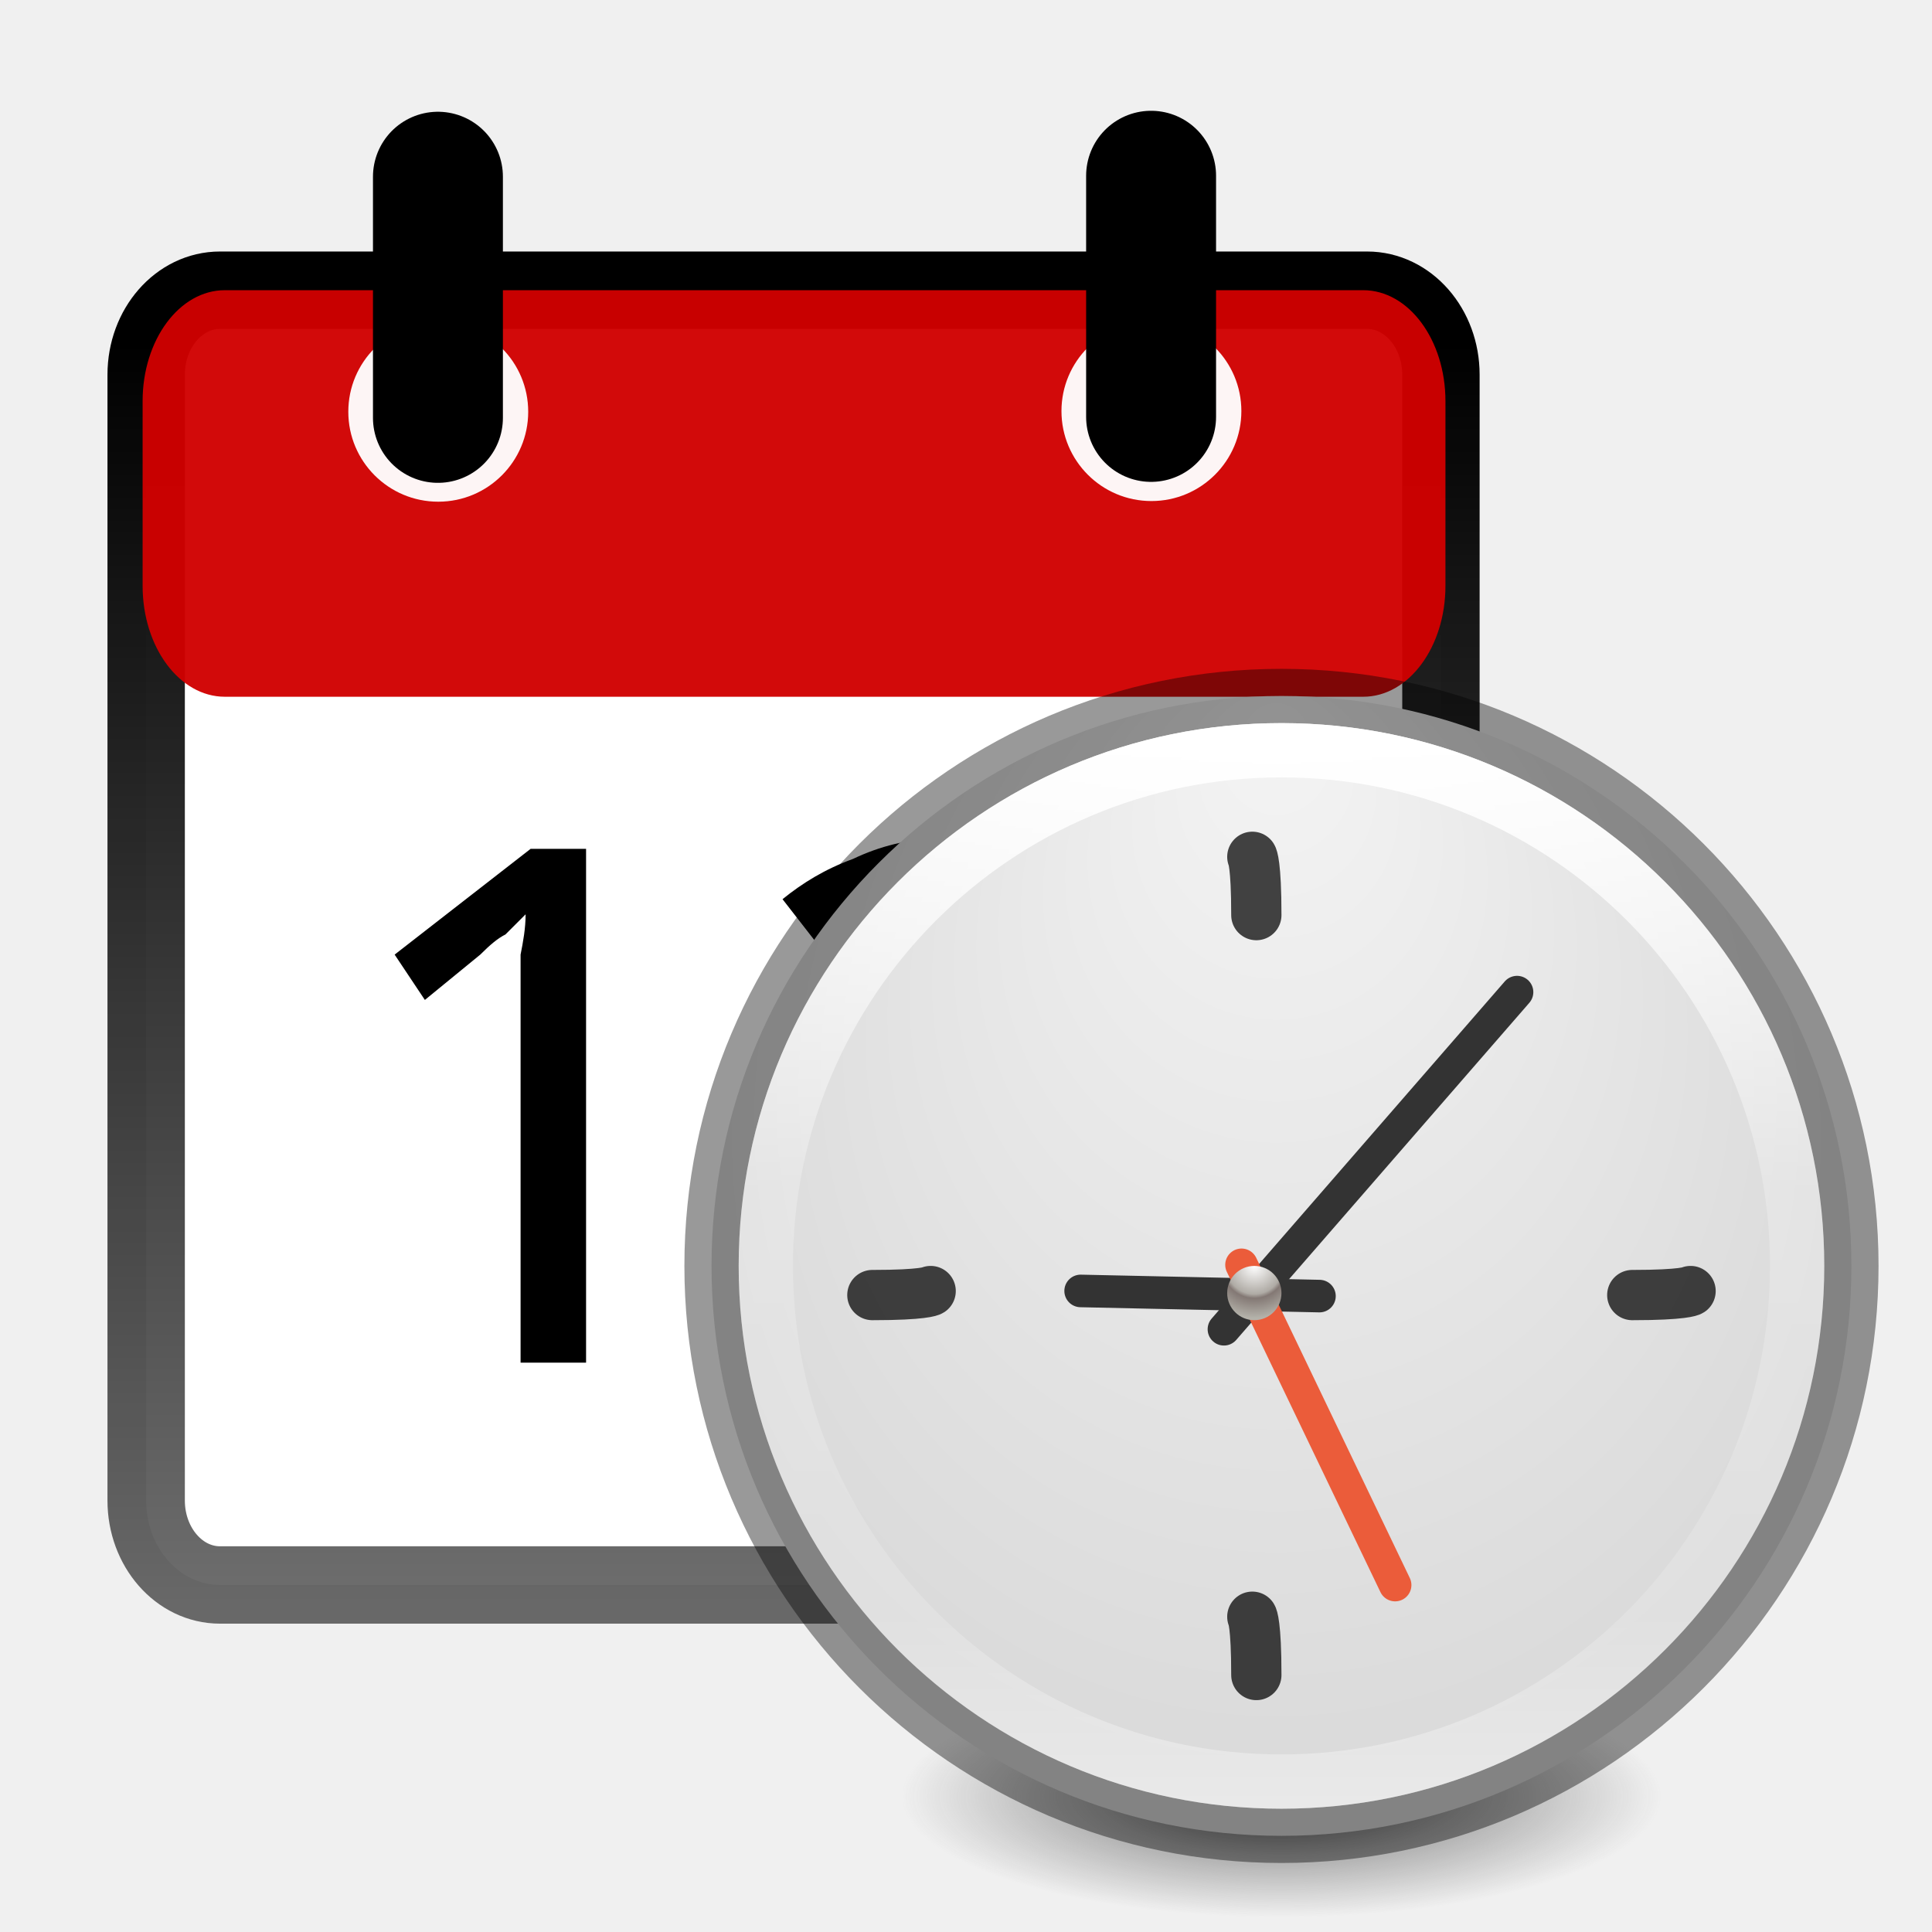
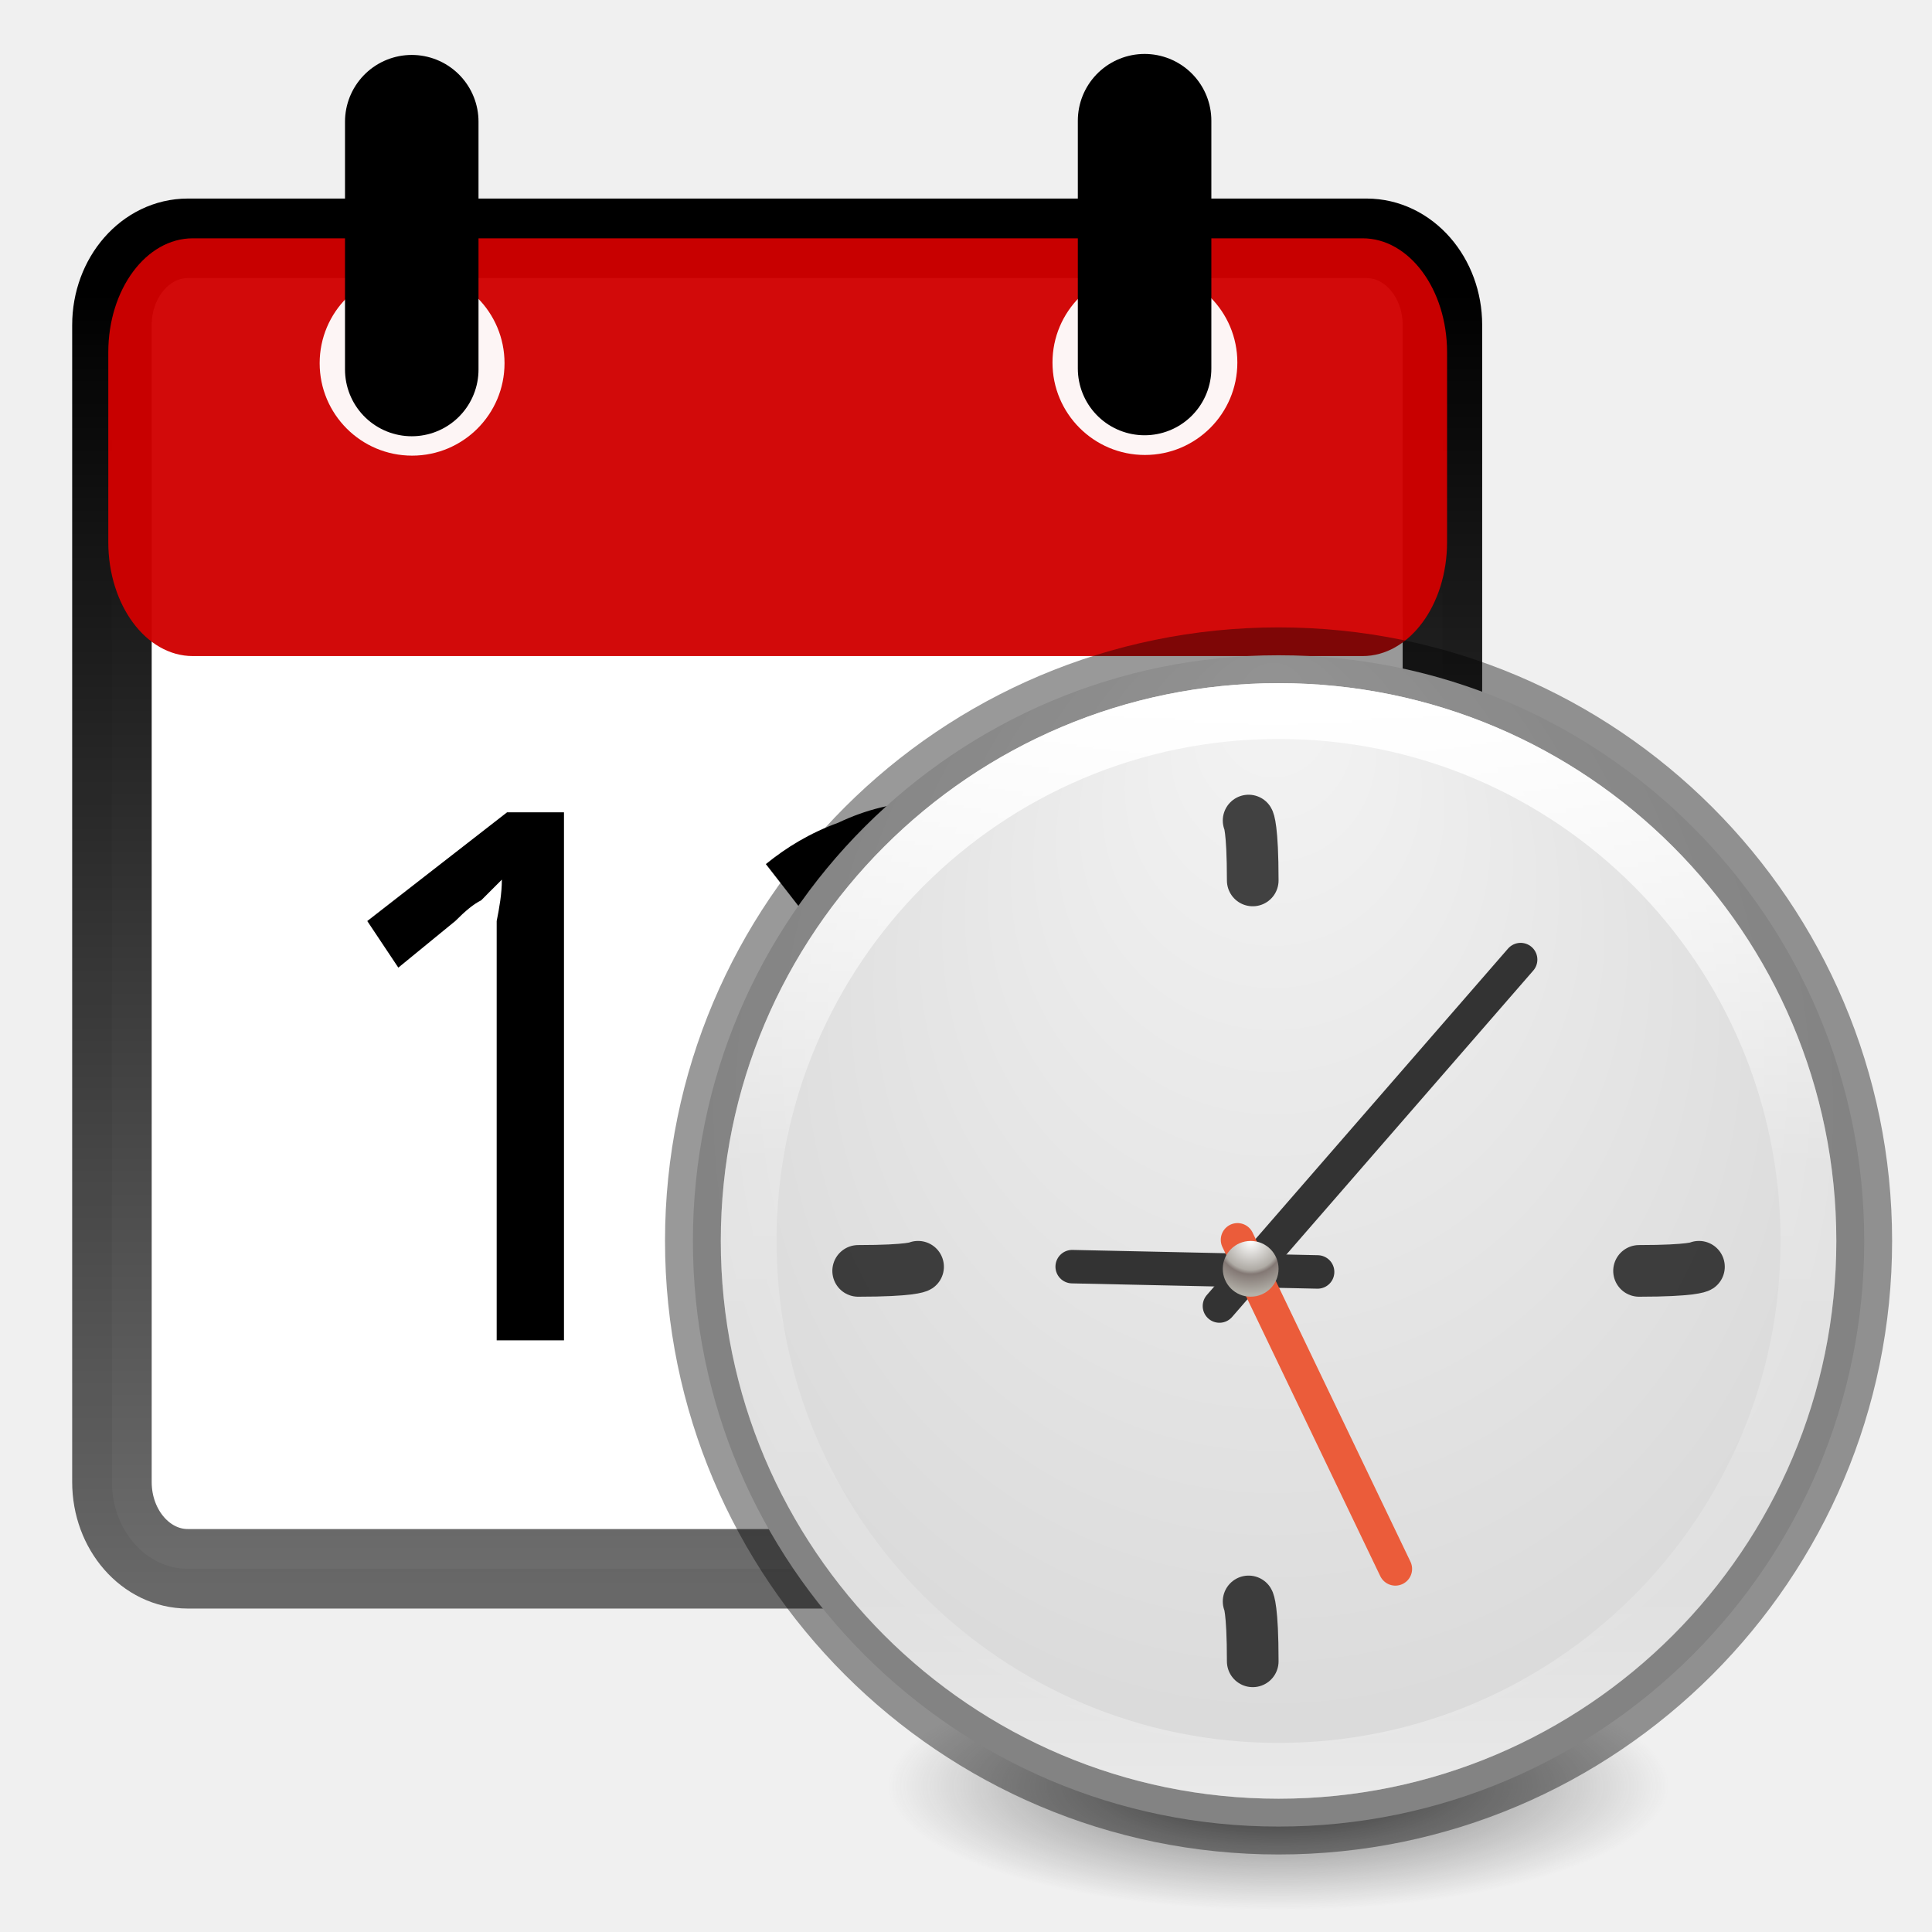
- <svg xmlns="http://www.w3.org/2000/svg" xmlns:xlink="http://www.w3.org/1999/xlink" width="24" height="24" viewBox="0 0 6.35 6.35" version="1.1" id="svg8">
+ <svg xmlns="http://www.w3.org/2000/svg" xmlns:xlink="http://www.w3.org/1999/xlink" width="48" height="48" viewBox="0 0 12.7 12.7" version="1.1" id="svg8">
  <defs id="defs2">
    <linearGradient id="linearGradient1197">
      <stop style="stop-color:#000000;stop-opacity:1" offset="0" id="stop1193" />
      <stop style="stop-color:#000000;stop-opacity:0.564" offset="1" id="stop1195" />
    </linearGradient>
    <linearGradient id="linearGradient918">
      <stop id="stop914" style="stop-color:#000000;stop-opacity:0.863" offset="0" />
      <stop id="stop916" style="stop-color:#000000;stop-opacity:0.447" offset="1" />
    </linearGradient>
    <linearGradient gradientTransform="matrix(0.4871795,0,0,0.4871795,0.1139532,8.501652)" gradientUnits="userSpaceOnUse" xlink:href="#linearGradient3996" id="linearGradient2901" y2="26.091" x2="24.398" y1="3.602" x1="24.398" />
    <linearGradient id="linearGradient3996">
      <stop offset="0" style="stop-color:#ffffff;stop-opacity:1" id="stop3998" />
      <stop offset="1" style="stop-color:#ffffff;stop-opacity:0" id="stop4000" />
    </linearGradient>
    <radialGradient gradientTransform="matrix(0,0.9625441,-1.443518,1.4359325e-8,31.26078,-2.799604)" gradientUnits="userSpaceOnUse" xlink:href="#linearGradient3268" id="radialGradient2904" fy="12.08" fx="27.412" r="18" cy="12.08" cx="27.412" />
    <linearGradient id="linearGradient3268">
      <stop offset="0" style="stop-color:#ffffff;stop-opacity:1" id="stop3270" />
      <stop offset="1" style="stop-color:#d8d8d8;stop-opacity:1" id="stop3272" />
    </linearGradient>
    <linearGradient gradientTransform="matrix(0.5757576,0,0,0.5757576,-1.818181,6.181819)" gradientUnits="userSpaceOnUse" xlink:href="#linearGradient2480" id="linearGradient2906" y2="40.32" x2="29.05" y1="7.028" x1="29.05" />
    <linearGradient id="linearGradient2480">
      <stop offset="0" style="stop-color:#3d3e40;stop-opacity:1" id="stop2482" />
      <stop offset="1" style="stop-color:#4e4e4e;stop-opacity:1" id="stop2484" />
    </linearGradient>
    <radialGradient gradientTransform="matrix(0.4882272,0,0,0.4882271,0.2828355,8.282626)" gradientUnits="userSpaceOnUse" xlink:href="#linearGradient3334-995-903-143-677-209-356-728" id="radialGradient2909" fy="24.003" fx="24.012" r="21" cy="24.003" cx="24.012" />
    <linearGradient id="linearGradient3334-995-903-143-677-209-356-728">
      <stop offset="0" style="stop-color:#808080;stop-opacity:1" id="stop5026" />
      <stop offset="0.873" style="stop-color:#6d6d6d;stop-opacity:1" id="stop5028" />
      <stop offset="1" style="stop-color:#4f5053;stop-opacity:1" id="stop5030" />
    </linearGradient>
    <linearGradient gradientTransform="matrix(0.5121951,0,0,0.5121951,-0.292683,7.707317)" gradientUnits="userSpaceOnUse" xlink:href="#linearGradient3227" id="linearGradient2911" y2="45.184" x2="7.554" y1="3" x1="7.554" />
    <linearGradient id="linearGradient3227">
      <stop offset="0" style="stop-color:#4d4d4d;stop-opacity:1" id="stop3229" />
      <stop offset="1" style="stop-color:#333333;stop-opacity:1" id="stop3231" />
    </linearGradient>
    <linearGradient id="linearGradient8838">
      <stop offset="0" style="stop-color:#000000;stop-opacity:1" id="stop8840" />
      <stop offset="1" style="stop-color:#000000;stop-opacity:0" id="stop8842" />
    </linearGradient>
    <radialGradient gradientTransform="matrix(1.035297,0,0,0.3599113,-52.83544,26.51134)" gradientUnits="userSpaceOnUse" xlink:href="#linearGradient8838" id="radialGradient3734" fy="4.625" fx="62.625" r="10.625" cy="4.625" cx="62.625" />
    <radialGradient r="20" fy="8.626" fx="0.304" cy="8.626" cx="15.026" gradientTransform="matrix(-4.7487238e-8,0.780378,-0.7352292,-5.3751304e-8,20.71241,0.1839955)" gradientUnits="userSpaceOnUse" id="radialGradient4949" xlink:href="#linearGradient2867-449-88-871-390-598-476-591-434-148-57-177-641-289-620-227-114-444-680-744-4-8-69-5-4-8-426-2-9-1-4-965-2" />
    <linearGradient id="linearGradient2867-449-88-871-390-598-476-591-434-148-57-177-641-289-620-227-114-444-680-744-4-8-69-5-4-8-426-2-9-1-4-965-2">
      <stop offset="0" style="stop-color:#f4f4f4;stop-opacity:1" id="stop4036-1" />
      <stop offset="1" style="stop-color:#d0d0d0;stop-opacity:1" id="stop4040-2" />
    </linearGradient>
    <radialGradient xlink:href="#linearGradient2867-449-88-871-390-598-476-591-434-148-57-177-641-289-620-227-114-444-680-744-4-8-69-5-4-8-426-2-9-1-4-965-2" id="radialGradient3228-8" gradientUnits="userSpaceOnUse" gradientTransform="matrix(-4.7487238e-8,0.780378,-0.7352292,-5.3751304e-8,22.2126,1.684189)" cx="15.026" cy="8.626" fx="0.304" fy="8.626" r="20" />
    <linearGradient id="linearGradient3820-7-2-2">
      <stop id="stop3822-2-6-36" style="stop-color:#3d3d3d;stop-opacity:1" offset="0" />
      <stop id="stop3864-8-7-6" style="stop-color:#686868;stop-opacity:0.498" offset="0.5" />
      <stop id="stop3824-1-2-4" style="stop-color:#686868;stop-opacity:0" offset="1" />
    </linearGradient>
    <linearGradient id="linearGradient2867-449-88-871-390-598-476-591-434-148-57-177-641-289-620-227-114-444-680-744-4-8-69-5-4-8-426-2-9-1-4-965">
      <stop offset="0" style="stop-color:#f4f4f4;stop-opacity:1" id="stop4036" />
      <stop offset="1" style="stop-color:#dadada;stop-opacity:1;" id="stop4040" />
    </linearGradient>
    <linearGradient id="linearGradient4806-9">
      <stop id="stop4808-49" style="stop-color:#ffffff;stop-opacity:1" offset="0" />
      <stop id="stop4810-05" style="stop-color:#ffffff;stop-opacity:0.235" offset="0.424" />
      <stop id="stop4812-6" style="stop-color:#ffffff;stop-opacity:0.157" offset="0.821" />
      <stop id="stop4814-7" style="stop-color:#ffffff;stop-opacity:0.392" offset="1" />
    </linearGradient>
    <linearGradient id="linearGradient4119">
      <stop style="stop-color:#ffffff;stop-opacity:1" offset="0" id="stop4121" />
      <stop id="stop4148" offset="0.54" style="stop-color:#afaba5;stop-opacity:1" />
      <stop id="stop4146" offset="0.62" style="stop-color:#837874;stop-opacity:1" />
      <stop style="stop-color:#b4b2aa;stop-opacity:1" offset="1" id="stop4123" />
    </linearGradient>
    <linearGradient y2="40.496" x2="71.204" y1="15.369" x1="71.204" gradientTransform="matrix(0.7756246,0,0,0.7756249,-43.98157,-9.614261)" gradientUnits="userSpaceOnUse" id="linearGradient3097" xlink:href="#linearGradient4806-9" />
    <radialGradient r="20" fy="8.626" fx="0.304" cy="8.626" cx="15.026" gradientTransform="matrix(-3.4387768e-8,0.5651088,-0.5324144,-3.8923876e-8,16.49884,1.63324)" gradientUnits="userSpaceOnUse" id="radialGradient3105" xlink:href="#linearGradient2867-449-88-871-390-598-476-591-434-148-57-177-641-289-620-227-114-444-680-744-4-8-69-5-4-8-426-2-9-1-4-965" />
    <radialGradient r="62.769" fy="186.171" fx="99.157" cy="186.171" cx="99.157" gradientTransform="matrix(0.1115198,0,0,0.03548359,0.942029,15.16673)" gradientUnits="userSpaceOnUse" id="radialGradient3108" xlink:href="#linearGradient3820-7-2-2" />
    <radialGradient r="0.626" fy="15.377" fx="16" cy="15.377" cx="16" gradientTransform="matrix(0,1.913162,-1.913165,0,45.41917,-15.23337)" gradientUnits="userSpaceOnUse" id="radialGradient3110" xlink:href="#linearGradient4119" />
    <linearGradient y2="26.091" x2="24.398" y1="3.602" x1="24.398" gradientTransform="matrix(0.4871795,0,0,0.4871795,-25.88605,0.5016521)" gradientUnits="userSpaceOnUse" id="linearGradient3140" xlink:href="#linearGradient3996" />
    <radialGradient r="18" fy="12.08" fx="27.412" cy="12.08" cx="27.412" gradientTransform="matrix(0,0.9625441,-1.443518,1.4359325e-8,5.260776,-10.7996)" gradientUnits="userSpaceOnUse" id="radialGradient3143" xlink:href="#linearGradient3268" />
    <linearGradient y2="40.32" x2="29.05" y1="7.028" x1="29.05" gradientTransform="matrix(0.5757576,0,0,0.5757576,-27.81818,-1.818181)" gradientUnits="userSpaceOnUse" id="linearGradient3145" xlink:href="#linearGradient2480" />
    <radialGradient r="21" fy="24.003" fx="24.012" cy="24.003" cx="24.012" gradientTransform="matrix(0.4882272,0,0,0.4882271,-25.71716,0.2826265)" gradientUnits="userSpaceOnUse" id="radialGradient3148" xlink:href="#linearGradient3334-995-903-143-677-209-356-728" />
    <linearGradient y2="45.184" x2="7.554" y1="3" x1="7.554" gradientTransform="matrix(0.5121951,0,0,0.5121951,-26.29268,-0.2926835)" gradientUnits="userSpaceOnUse" id="linearGradient3150" xlink:href="#linearGradient3227" />
    <radialGradient r="10.625" fy="4.625" fx="62.625" cy="4.625" cx="62.625" gradientTransform="matrix(1.035297,0,0,0.3599113,-78.83545,18.51134)" gradientUnits="userSpaceOnUse" id="radialGradient3153" xlink:href="#linearGradient8838" />
    <linearGradient xlink:href="#linearGradient1197" id="linearGradient1199" x1="6.267" y1="284.748" x2="6.267" y2="292.979" gradientUnits="userSpaceOnUse" gradientTransform="matrix(0.4804129,0,0,0.4804129,0.9722603,153.2324)" />
  </defs>
-   <g id="layer1" transform="translate(0,-290.65)">
-     <g id="g1171" transform="matrix(1.059659,0,0,1.059659,-1.629388,-15.55424)">
-       <rect style="opacity:1;fill:#ffffff;fill-opacity:1;fill-rule:nonzero;stroke:url(#linearGradient1199);stroke-width:0.24;stroke-linecap:round;stroke-linejoin:miter;stroke-miterlimit:4;stroke-dasharray:none;stroke-opacity:1" id="rect1191" width="4.016" height="4.016" x="1.991" y="289.865" rx="0.229" ry="0.262" />
-       <rect ry="0.344" rx="0.255" y="289.865" x="1.98" height="1.261" width="4.041" id="rect840" style="opacity:0.96;fill:#d00000;fill-opacity:1;fill-rule:nonzero;stroke:none;stroke-width:0.229;stroke-linecap:round;stroke-linejoin:miter;stroke-miterlimit:4;stroke-dasharray:none;stroke-opacity:1" />
-       <circle r="0.279" cy="290.242" cx="2.897" id="path814" style="opacity:0.96;fill:#ffffff;fill-opacity:1;fill-rule:nonzero;stroke:none;stroke-width:0.173;stroke-linecap:round;stroke-linejoin:miter;stroke-miterlimit:4;stroke-dasharray:none;stroke-opacity:1" />
-       <path id="path822" d="m 2.896,290.261 v -0.748" style="fill:none;fill-rule:evenodd;stroke:#000000;stroke-width:0.403;stroke-linecap:round;stroke-linejoin:miter;stroke-miterlimit:4;stroke-dasharray:none;stroke-opacity:1" />
-       <circle r="0.279" cy="290.24" cx="5.109" id="path814-3" style="opacity:0.96;fill:#ffffff;fill-opacity:1;fill-rule:nonzero;stroke:none;stroke-width:0.173;stroke-linecap:round;stroke-linejoin:miter;stroke-miterlimit:4;stroke-dasharray:none;stroke-opacity:1" />
-       <path id="path822-6" d="m 5.108,290.258 v -0.748" style="fill:none;fill-rule:evenodd;stroke:#000000;stroke-width:0.403;stroke-linecap:round;stroke-linejoin:miter;stroke-miterlimit:4;stroke-dasharray:none;stroke-opacity:1" />
-       <text xml:space="preserve" style="font-style:normal;font-weight:normal;font-size:2.239px;line-height:2.999px;font-family:sans-serif;letter-spacing:0px;word-spacing:0px;fill:#000000;fill-opacity:1;stroke:none;stroke-width:0.12px;stroke-linecap:butt;stroke-linejoin:miter;stroke-opacity:1" x="2.559" y="293.192" id="text1205">
-         <tspan id="tspan1203" x="2.559" y="293.192" style="font-size:2.239px;stroke-width:0.12px">12</tspan>
+   <g id="layer1" transform="translate(0,-284.3)">
+     <g id="g1171" transform="matrix(1.059659,0,0,1.059659,-1.629388,-15.55424)" />
+     <g id="g928" transform="matrix(2.055175,0,0,2.055175,-0.2514905,-313.4304)">
+       <rect ry="0.262" rx="0.229" y="289.865" x="1.991" height="4.016" width="4.016" id="rect1191" style="opacity:1;fill:#ffffff;fill-opacity:1;fill-rule:nonzero;stroke:url(#linearGradient1199);stroke-width:0.24;stroke-linecap:round;stroke-linejoin:miter;stroke-miterlimit:4;stroke-dasharray:none;stroke-opacity:1" transform="matrix(1.059659,0,0,1.059659,-1.629388,-15.55424)" />
+       <rect style="opacity:0.96;fill:#d00000;fill-opacity:1;fill-rule:nonzero;stroke:none;stroke-width:0.229;stroke-linecap:round;stroke-linejoin:miter;stroke-miterlimit:4;stroke-dasharray:none;stroke-opacity:1" id="rect840" width="4.041" height="1.261" x="1.98" y="289.865" rx="0.255" ry="0.344" transform="matrix(1.059659,0,0,1.059659,-1.629388,-15.55424)" />
+       <circle style="opacity:0.96;fill:#ffffff;fill-opacity:1;fill-rule:nonzero;stroke:none;stroke-width:0.173;stroke-linecap:round;stroke-linejoin:miter;stroke-miterlimit:4;stroke-dasharray:none;stroke-opacity:1" id="path814" cx="2.897" cy="290.242" r="0.279" transform="matrix(1.059659,0,0,1.059659,-1.629388,-15.55424)" />
+       <path style="fill:none;fill-rule:evenodd;stroke:#000000;stroke-width:0.403;stroke-linecap:round;stroke-linejoin:miter;stroke-miterlimit:4;stroke-dasharray:none;stroke-opacity:1" d="m 2.896,290.261 v -0.748" id="path822" transform="matrix(1.059659,0,0,1.059659,-1.629388,-15.55424)" />
+       <circle style="opacity:0.96;fill:#ffffff;fill-opacity:1;fill-rule:nonzero;stroke:none;stroke-width:0.173;stroke-linecap:round;stroke-linejoin:miter;stroke-miterlimit:4;stroke-dasharray:none;stroke-opacity:1" id="path814-3" cx="5.109" cy="290.24" r="0.279" transform="matrix(1.059659,0,0,1.059659,-1.629388,-15.55424)" />
+       <path style="fill:none;fill-rule:evenodd;stroke:#000000;stroke-width:0.403;stroke-linecap:round;stroke-linejoin:miter;stroke-miterlimit:4;stroke-dasharray:none;stroke-opacity:1" d="m 5.108,290.258 v -0.748" id="path822-6" transform="matrix(1.059659,0,0,1.059659,-1.629388,-15.55424)" />
+       <text id="text1205" y="293.192" x="2.559" style="font-style:normal;font-weight:normal;font-size:2.239px;line-height:2.999px;font-family:sans-serif;letter-spacing:0px;word-spacing:0px;fill:#000000;fill-opacity:1;stroke:none;stroke-width:0.12px;stroke-linecap:butt;stroke-linejoin:miter;stroke-opacity:1" xml:space="preserve" transform="matrix(1.059659,0,0,1.059659,-1.629388,-15.55424)">
+         <tspan style="font-size:2.239px;stroke-width:0.12px" y="293.192" x="2.559" id="tspan1203">12</tspan>
      </text>
-     </g>
-     <g id="g1157" transform="matrix(0.178403,0,0,0.178403,2.071027,292.6699)">
-       <path d="m 19,21.773 a 7,2.227 0 0 1 -14,0 7,2.227 0 1 1 14,0 z" id="path3818-0-2" style="fill:url(#radialGradient3108);fill-opacity:1;stroke:none" />
-       <path d="M 12,1.5 C 6.206,1.5 1.5,6.206 1.5,12 1.5,17.794 6.206,22.5 12,22.5 17.794,22.5 22.5,17.794 22.5,12 22.5,6.206 17.794,1.5 12,1.5 Z" id="path2555-7-65" style="color:#000000;display:inline;overflow:visible;visibility:visible;fill:url(#radialGradient3105);fill-opacity:1;fill-rule:nonzero;stroke:none;stroke-width:1;marker:none;enable-background:accumulate" />
-       <path d="m 4.463,12.537 c 0.953,0 1.074,-0.074 1.074,-0.074" id="path2291" style="opacity:0.73;fill:none;stroke:#000000;stroke-width:0.926;stroke-linecap:round;stroke-linejoin:miter;stroke-miterlimit:4;stroke-dasharray:none;stroke-opacity:1" />
-       <path d="M 12,1.5 C 6.206,1.5 1.5,6.206 1.5,12 1.5,17.794 6.206,22.5 12,22.5 17.794,22.5 22.5,17.794 22.5,12 22.5,6.206 17.794,1.5 12,1.5 Z" id="path2555-7-1-7" style="color:#000000;display:inline;overflow:visible;visibility:visible;opacity:0.4;fill:none;stroke:#000000;stroke-width:1;stroke-linecap:round;stroke-linejoin:round;stroke-miterlimit:4;stroke-dasharray:none;stroke-dashoffset:0;stroke-opacity:1;marker:none;enable-background:accumulate" />
-       <path d="m 18.463,12.537 c 0.953,0 1.074,-0.074 1.074,-0.074" id="path2296" style="opacity:0.73;fill:none;stroke:#000000;stroke-width:0.926;stroke-linecap:round;stroke-linejoin:miter;stroke-miterlimit:4;stroke-dasharray:none;stroke-opacity:1" />
-       <path style="fill:none;stroke:#333333;stroke-width:0.6;stroke-linecap:round;stroke-linejoin:miter;stroke-miterlimit:4;stroke-dasharray:none;stroke-opacity:1" id="path2312-7" d="m 10.94,13.167 5.4,-6.211" />
-       <path d="m 11.537,19.537 c 0,-0.953 -0.074,-1.074 -0.074,-1.074" id="path2306" style="opacity:0.73;fill:none;stroke:#000000;stroke-width:0.926;stroke-linecap:round;stroke-linejoin:miter;stroke-miterlimit:4;stroke-dasharray:none;stroke-opacity:1" />
-       <path style="fill:#0000ff;fill-opacity:1;stroke:#333333;stroke-width:0.6;stroke-linecap:round;stroke-linejoin:miter;stroke-miterlimit:4;stroke-dasharray:none;stroke-opacity:1" id="path2314-7" d="M 12.7,12.556 8.3,12.461" />
-       <path d="m 11.537,5.537 c 0,-0.953 -0.074,-1.074 -0.074,-1.074" id="path2308" style="opacity:0.73;fill:none;stroke:#000000;stroke-width:0.926;stroke-linecap:round;stroke-linejoin:miter;stroke-miterlimit:4;stroke-dasharray:none;stroke-opacity:1" />
-       <path style="fill:none;stroke:#eb5c3a;stroke-width:0.6;stroke-linecap:round;stroke-linejoin:miter;stroke-miterlimit:4;stroke-dasharray:none;stroke-opacity:1" id="path2316-0" d="m 11.264,11.98 2.83,5.9" />
-       <path d="m 21.5,12 c 0,5.247 -4.253,9.5 -9.5,9.5 -5.247,0 -9.5,-4.253 -9.5,-9.5 0,-5.247 4.253,-9.5 9.5,-9.5 5.247,0 9.5,4.253 9.5,9.5 z" id="path3421" style="color:#000000;display:inline;overflow:visible;visibility:visible;fill:none;stroke:url(#linearGradient3097);stroke-width:1;stroke-linecap:round;stroke-linejoin:round;stroke-miterlimit:4;stroke-dasharray:none;stroke-dashoffset:0;stroke-opacity:1;marker:none;enable-background:accumulate" />
-       <circle transform="matrix(0.7985658,0,0,0.7985658,-1.277053,-0.277053)" id="path4117" style="color:#000000;display:inline;overflow:visible;visibility:visible;fill:url(#radialGradient3110);fill-opacity:1;fill-rule:nonzero;stroke:none;stroke-width:1.252;marker:none;enable-background:accumulate" cx="16" cy="16" r="0.626" />
+       <g transform="matrix(0.178403,0,0,0.178403,2.071027,292.6699)" id="g1157">
+         <path style="fill:url(#radialGradient3108);fill-opacity:1;stroke:none" id="path3818-0-2" d="m 19,21.773 a 7,2.227 0 0 1 -14,0 7,2.227 0 1 1 14,0 z" />
+         <path style="color:#000000;display:inline;overflow:visible;visibility:visible;fill:url(#radialGradient3105);fill-opacity:1;fill-rule:nonzero;stroke:none;stroke-width:1;marker:none;enable-background:accumulate" id="path2555-7-65" d="M 12,1.5 C 6.206,1.5 1.5,6.206 1.5,12 1.5,17.794 6.206,22.5 12,22.5 17.794,22.5 22.5,17.794 22.5,12 22.5,6.206 17.794,1.5 12,1.5 Z" />
+         <path style="opacity:0.73;fill:none;stroke:#000000;stroke-width:0.926;stroke-linecap:round;stroke-linejoin:miter;stroke-miterlimit:4;stroke-dasharray:none;stroke-opacity:1" id="path2291" d="m 4.463,12.537 c 0.953,0 1.074,-0.074 1.074,-0.074" />
+         <path style="color:#000000;display:inline;overflow:visible;visibility:visible;opacity:0.4;fill:none;stroke:#000000;stroke-width:1;stroke-linecap:round;stroke-linejoin:round;stroke-miterlimit:4;stroke-dasharray:none;stroke-dashoffset:0;stroke-opacity:1;marker:none;enable-background:accumulate" id="path2555-7-1-7" d="M 12,1.5 C 6.206,1.5 1.5,6.206 1.5,12 1.5,17.794 6.206,22.5 12,22.5 17.794,22.5 22.5,17.794 22.5,12 22.5,6.206 17.794,1.5 12,1.5 Z" />
+         <path style="opacity:0.73;fill:none;stroke:#000000;stroke-width:0.926;stroke-linecap:round;stroke-linejoin:miter;stroke-miterlimit:4;stroke-dasharray:none;stroke-opacity:1" id="path2296" d="m 18.463,12.537 c 0.953,0 1.074,-0.074 1.074,-0.074" />
+         <path d="m 10.94,13.167 5.4,-6.211" id="path2312-7" style="fill:none;stroke:#333333;stroke-width:0.6;stroke-linecap:round;stroke-linejoin:miter;stroke-miterlimit:4;stroke-dasharray:none;stroke-opacity:1" />
+         <path style="opacity:0.73;fill:none;stroke:#000000;stroke-width:0.926;stroke-linecap:round;stroke-linejoin:miter;stroke-miterlimit:4;stroke-dasharray:none;stroke-opacity:1" id="path2306" d="m 11.537,19.537 c 0,-0.953 -0.074,-1.074 -0.074,-1.074" />
+         <path d="M 12.7,12.556 8.3,12.461" id="path2314-7" style="fill:#0000ff;fill-opacity:1;stroke:#333333;stroke-width:0.6;stroke-linecap:round;stroke-linejoin:miter;stroke-miterlimit:4;stroke-dasharray:none;stroke-opacity:1" />
+         <path style="opacity:0.73;fill:none;stroke:#000000;stroke-width:0.926;stroke-linecap:round;stroke-linejoin:miter;stroke-miterlimit:4;stroke-dasharray:none;stroke-opacity:1" id="path2308" d="m 11.537,5.537 c 0,-0.953 -0.074,-1.074 -0.074,-1.074" />
+         <path d="m 11.264,11.98 2.83,5.9" id="path2316-0" style="fill:none;stroke:#eb5c3a;stroke-width:0.6;stroke-linecap:round;stroke-linejoin:miter;stroke-miterlimit:4;stroke-dasharray:none;stroke-opacity:1" />
+         <path style="color:#000000;display:inline;overflow:visible;visibility:visible;fill:none;stroke:url(#linearGradient3097);stroke-width:1;stroke-linecap:round;stroke-linejoin:round;stroke-miterlimit:4;stroke-dasharray:none;stroke-dashoffset:0;stroke-opacity:1;marker:none;enable-background:accumulate" id="path3421" d="m 21.5,12 c 0,5.247 -4.253,9.5 -9.5,9.5 -5.247,0 -9.5,-4.253 -9.5,-9.5 0,-5.247 4.253,-9.5 9.5,-9.5 5.247,0 9.5,4.253 9.5,9.5 z" />
+         <circle r="0.626" cy="16" cx="16" style="color:#000000;display:inline;overflow:visible;visibility:visible;fill:url(#radialGradient3110);fill-opacity:1;fill-rule:nonzero;stroke:none;stroke-width:1.252;marker:none;enable-background:accumulate" id="path4117" transform="matrix(0.7985658,0,0,0.7985658,-1.277053,-0.277053)" />
+       </g>
    </g>
  </g>
</svg>
